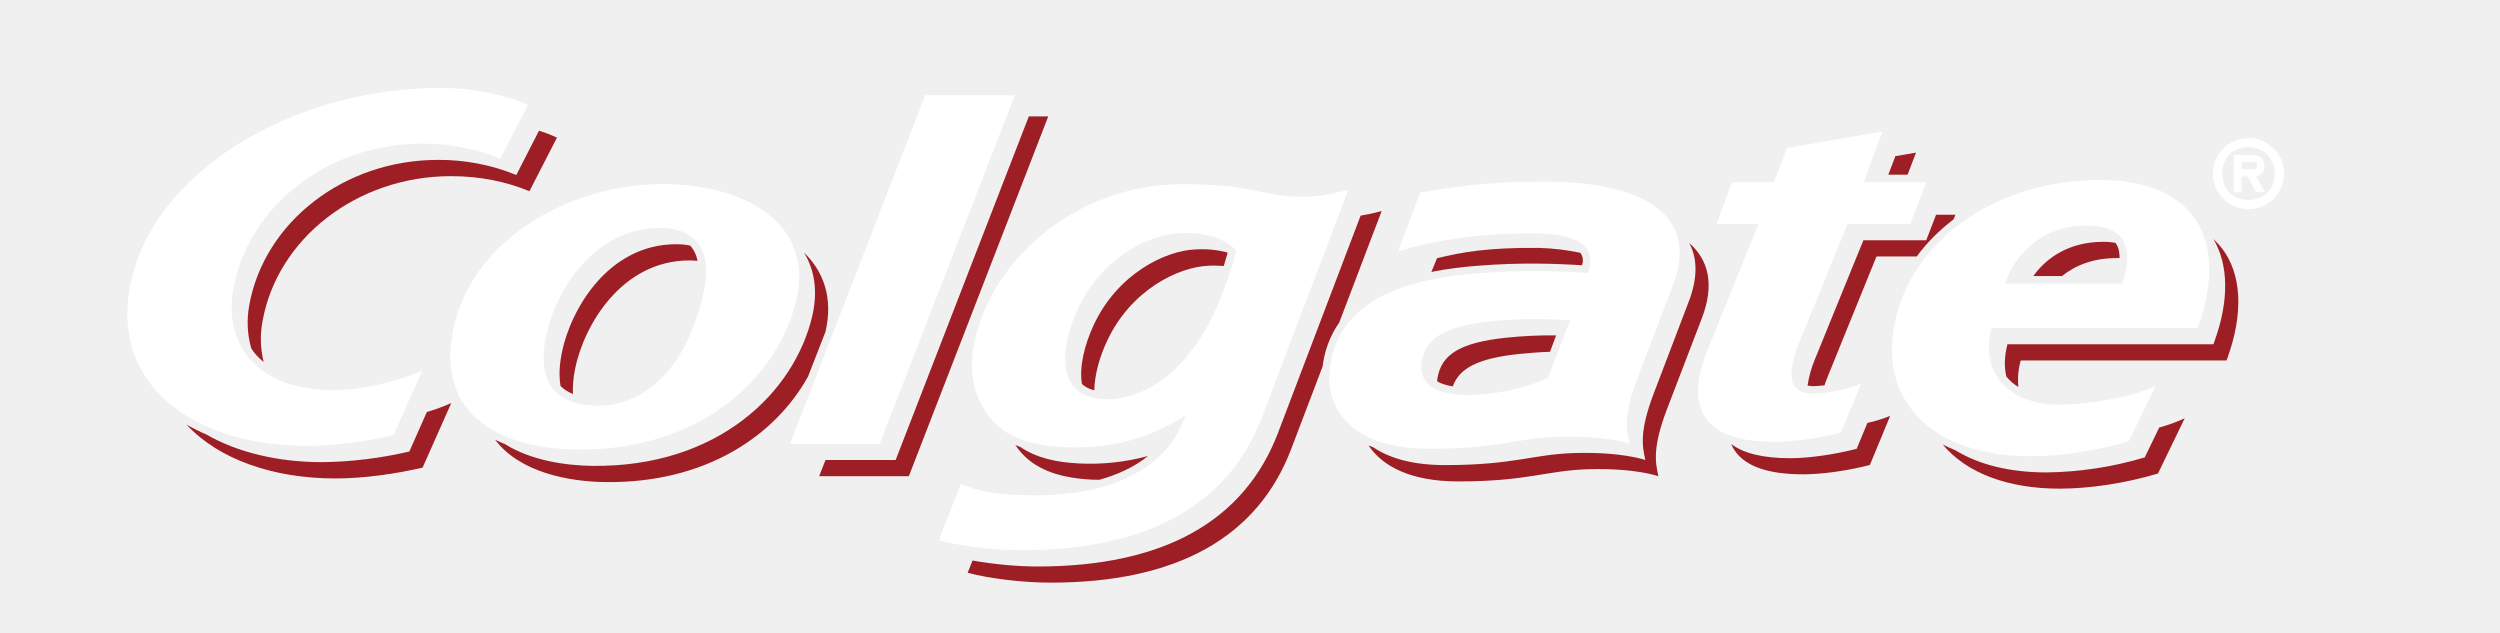
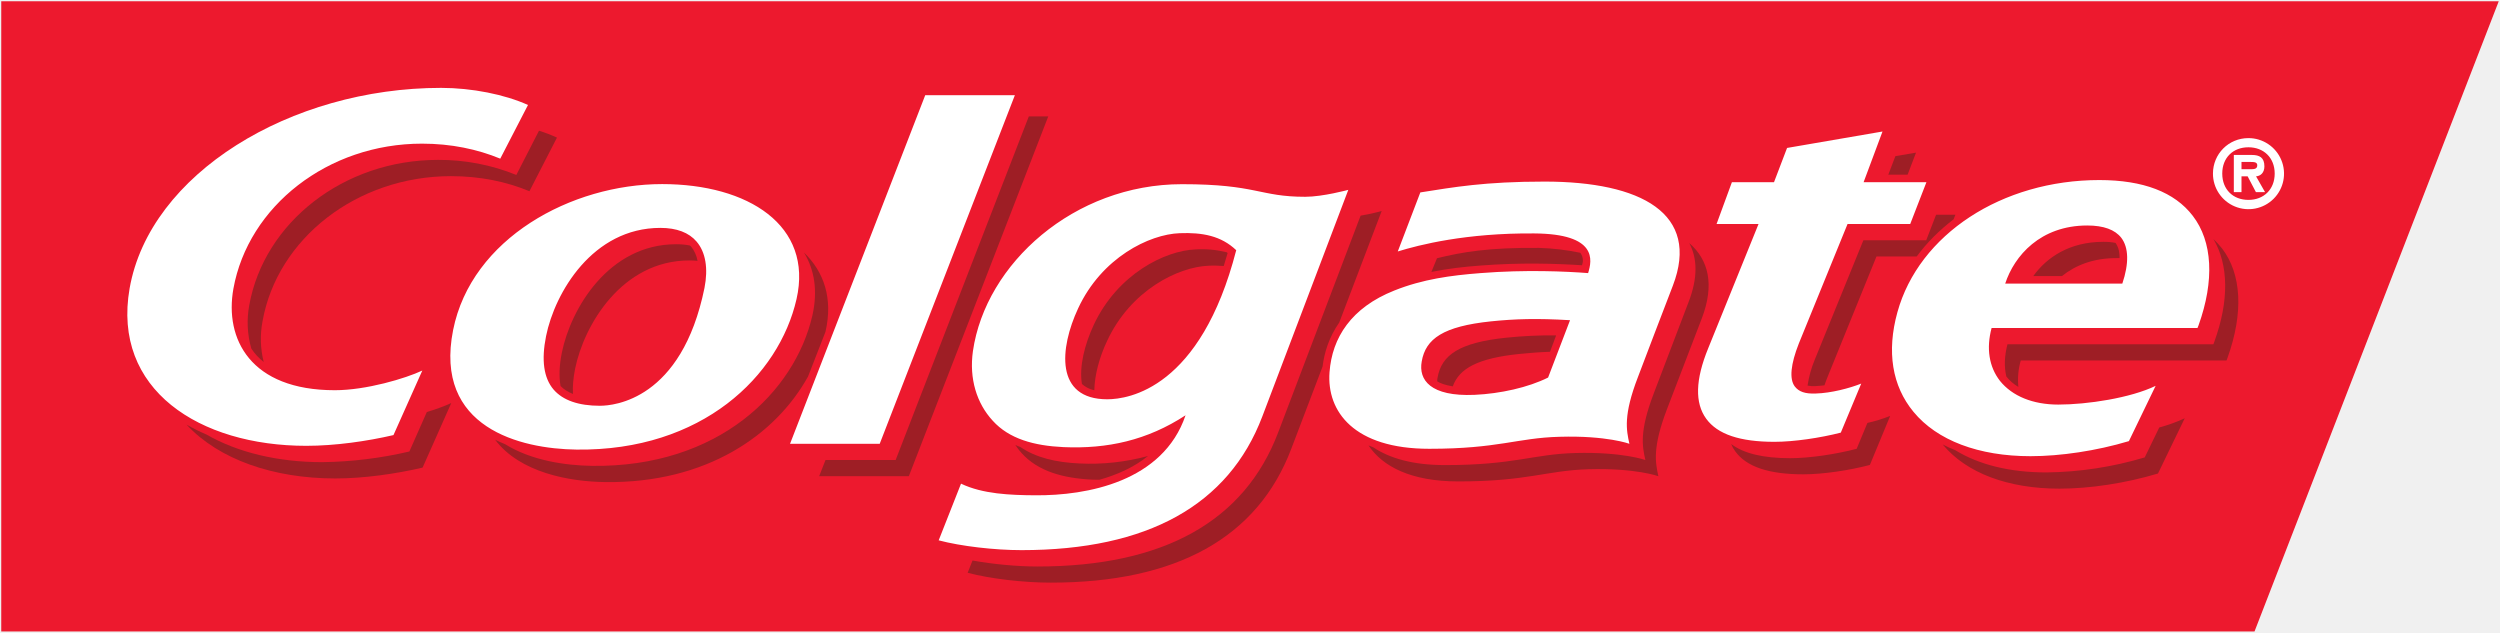
<svg xmlns="http://www.w3.org/2000/svg" width="1000" height="253.087">
  <defs>
    <clipPath id="a">
      <path d="M-17.35 665.35h182.88v-54.72H-17.35v54.72z" />
    </clipPath>
    <linearGradient id="k" x2="1" gradientTransform="scale(-384.2312 384.2312) rotate(-68.6 -.068 1.602)" gradientUnits="userSpaceOnUse">
      <stop offset="0" stop-color="#6e6b6c" />
      <stop offset=".571" stop-color="#fff" />
      <stop offset=".989" stop-color="#8a8889" />
      <stop offset="1" stop-color="#8a8889" />
    </linearGradient>
    <linearGradient id="l" x2="1" gradientTransform="matrix(316.6085 0 0 -316.6085 312.391 542.045)" gradientUnits="userSpaceOnUse">
      <stop offset="0" stop-color="#6e6b6c" />
      <stop offset=".571" stop-color="#fff" />
      <stop offset=".989" stop-color="#8a8889" />
      <stop offset="1" stop-color="#8a8889" />
    </linearGradient>
    <linearGradient id="m" x2="1" gradientTransform="scale(-142.945 142.945) rotate(-7 11.28 11.531)" gradientUnits="userSpaceOnUse">
      <stop offset="0" stop-color="#231f20" />
      <stop offset=".996" stop-color="#fff" />
      <stop offset="1" stop-color="#fff" />
    </linearGradient>
    <linearGradient id="b" x2="1" gradientTransform="matrix(473.4257 0 0 -473.4257 65.211 -74.382)" gradientUnits="userSpaceOnUse">
      <stop offset="0" stop-color="#fff" />
      <stop offset="1" stop-color="#fff" stop-opacity="0" />
    </linearGradient>
    <linearGradient id="n" x2="1" gradientTransform="scale(529.8056 -529.8056) rotate(-23.6 .078 -.664)" gradientUnits="userSpaceOnUse">
      <stop offset="0" stop-color="#231f20" />
      <stop offset=".996" stop-color="#fff" />
      <stop offset="1" stop-color="#fff" />
    </linearGradient>
    <linearGradient id="o" x2="1" gradientTransform="scale(-193.8837 193.8837) rotate(79.2 -1.796 .434)" gradientUnits="userSpaceOnUse">
      <stop offset="0" stop-color="#231f20" />
      <stop offset=".996" stop-color="#fff" />
      <stop offset="1" stop-color="#fff" />
    </linearGradient>
    <clipPath id="p">
      <path d="M0 0h612v684H0V0z" />
    </clipPath>
    <linearGradient id="q" x2="1" gradientTransform="matrix(.001 0 0 -.001 297 260.902)" gradientUnits="userSpaceOnUse">
      <stop offset="0" stop-color="#ba151b" />
      <stop offset=".659" stop-color="#ed1c24" />
      <stop offset=".659" stop-color="#ed1c24" />
      <stop offset="1" stop-color="#df1a21" />
    </linearGradient>
    <clipPath id="r">
      <path d="M60.061 272.749L48.31 231.541l.001-.001h64.953l11.75 41.208v.001H60.061zm10.155-5.894h41.497l-24.905-15.694-16.592 15.694zm-6.775-2.923l21.314-20.162 31.82 20.052-7.525-26.388H55.885l7.556 26.498z" />
    </clipPath>
    <clipPath id="c">
-       
+       <path d="M-7110.16 7289.88H7117.1V-6937.38H-7110.16V7289.88z" />
    </clipPath>
    <clipPath id="d">
      <path d="M138.272 236.372l-80.968-29.509-22.251 61.055 80.968 29.508 22.251-61.054z" />
    </clipPath>
    <clipPath id="e">
      <path d="M-.468-.668h1.77V.668h-1.77V-.668z" />
    </clipPath>
    <linearGradient id="f" x2="1" gradientTransform="scale(-48.67073 48.67073) rotate(-20.024 13.99 8.815)" gradientUnits="userSpaceOnUse">
      <stop offset="0" stop-color="#fff" stop-opacity="0" />
      <stop offset="1" stop-color="#fff" />
    </linearGradient>
    <mask id="s" width="1" height="1" x="0" y="0" maskUnits="userSpaceOnUse">
      <g clip-path="url(#c)">
        <g clip-path="url(#d)">
          <g clip-path="url(#e)">
            <path fill="url(#f)" d="M138.272 236.372l-80.968-29.509-22.251 61.055 80.968 29.508 22.251-61.054z" />
          </g>
        </g>
      </g>
    </mask>
    <clipPath id="t">
      <path d="M-.468-.668h1.77V.668h-1.77V-.668z" />
    </clipPath>
    <linearGradient id="u" x2="1" gradientTransform="scale(-48.67074 48.67074) rotate(-20.024 13.99 8.815)" gradientUnits="userSpaceOnUse">
      <stop offset="0" stop-color="#fff" />
      <stop offset="1" stop-color="#d3d2d2" />
    </linearGradient>
    <clipPath id="v">
      <path d="M0 0h612v684H0V0z" />
    </clipPath>
    <clipPath id="w">
      <path d="M0 0h612v684H0V0z" />
    </clipPath>
    <clipPath id="x">
      <path d="M0 0h612v684H0V0z" />
    </clipPath>
    <clipPath id="y">
      <path d="M0 0h612v684H0V0z" />
    </clipPath>
    <linearGradient id="g" x2="1" gradientTransform="rotate(-90 523.277 157.237) scale(64.93534)" gradientUnits="userSpaceOnUse">
      <stop offset="0" stop-color="#fff" />
      <stop offset="1" stop-color="#fff" stop-opacity="0" />
    </linearGradient>
    <clipPath id="h">
      <path d="M158.878 469.005h298.08v-298.08h-298.08v298.08z" />
    </clipPath>
    <clipPath id="i">
      <path d="M217.174 444.959h177.12v-185.76h-177.12v185.76z" />
    </clipPath>
    <clipPath id="z">
      <path d="M230.728 354.821c0-42.221 34.227-76.449 76.448-76.449 42.222 0 76.449 34.228 76.449 76.449s-34.227 76.449-76.449 76.449c-42.221 0-76.448-34.228-76.448-76.449" />
    </clipPath>
    <clipPath id="A">
      <path d="M-.112-.612h1.224V.612H-.112V-.612z" />
    </clipPath>
    <linearGradient id="B" x2="1" gradientTransform="scale(152.9369 -152.9369) rotate(75 2.766 -.177)" gradientUnits="userSpaceOnUse">
      <stop offset="0" stop-color="#636980" />
      <stop offset=".092" stop-color="#9a9cb0" />
      <stop offset=".092" stop-color="#9a9cb0" />
      <stop offset=".335" stop-color="#dae8ee" />
      <stop offset=".497" stop-color="#a3b3bb" />
      <stop offset=".838" stop-color="#4c3349" />
      <stop offset="1" stop-color="#93a4be" />
    </linearGradient>
    <clipPath id="j">
      <path d="M258.118 410.404H359.55v-40.5H258.118v40.5z" />
    </clipPath>
  </defs>
  <g clip-path="url(#r)" transform="matrix(1.25 0 0 -1.25 -27.4 906.903)">
    <g clip-path="url(#t)" mask="url(#s)">
      <path fill="url(#u)" d="M60.061 272.749L48.31 231.541l.001-.001h64.953l11.75 41.208v.001H60.061zm10.155-5.894h41.497l-24.905-15.694-16.592 15.694zm-6.775-2.923l21.314-20.162 31.82 20.052-7.525-26.388H55.885l7.556 26.498z" />
    </g>
  </g>
+   <path fill="#ed192e" d="M999.5.5H.5v252.087h901.307L999.5.5z" />
  <g clip-path="url(#v)" transform="matrix(13.33511 0 0 -13.33511 -297.136 7232.895)">
    <path fill="#fff" d="M88.662 537.189c0 .587.468 1.063 1.064 1.063a1.066 1.066 0 1 0-1.064-1.063m1.852 0c0 .474-.329.788-.788.788-.463 0-.785-.314-.785-.788 0-.476.322-.79.785-.79.46 0 .788.314.788.79m-.289-.558h-.274l-.249.475h-.184v-.475h-.23v1.116h.54c.234 0 .377-.08.377-.342 0-.188-.11-.29-.25-.3l.27-.474zm-.452.688c.116 0 .218 0 .218.118 0 .1-.102.1-.218.1h-.255v-.218h.255z" />
  </g>
  <path fill="#fff" d="M370.09 38.081l-54.073 139.432h35.871l54.06-139.432h-35.857z" />
  <g clip-path="url(#w)" transform="matrix(13.33511 0 0 -13.33511 -297.136 7232.895)">
    <path fill="#fff" d="M42.144 536.873c-2.724 0-5.721-1.63-6.27-4.377-.585-2.937 2.024-3.566 3.702-3.587 3.773-.046 6.074 2.213 6.599 4.515.503 2.209-1.45 3.449-4.031 3.449m-1.861-6.65c-.65 0-1.114.164-1.393.484-.3.349-.373.886-.228 1.607.264 1.305 1.399 3.245 3.428 3.245.49 0 .856-.14 1.087-.411.272-.316.352-.806.237-1.39-.686-3.364-2.727-3.534-3.131-3.534M64.886 536.623c.99.155 1.92.325 3.727.325 2.898 0 4.68-.958 3.847-3.125-.36-.934-.732-1.911-1.046-2.738-.444-1.151-.347-1.591-.256-2.002 0 0-.677.252-2.098.21-1.272-.033-1.822-.36-3.907-.36-2.253 0-3.08 1.117-2.99 2.298.076 1.036.652 1.937 1.945 2.45.85.34 1.702.454 2.587.522 1.357.108 2.571.05 3.224 0 .121.388.288 1.178-1.62 1.19-2.043.016-3.445-.342-4.089-.541l.676 1.77zm2.115-3.868c-1.423-.15-1.955-.517-2.073-1.203-.099-.55.256-1.058 1.585-1.001.768.034 1.614.222 2.206.519l.658 1.72c-.99.06-1.658.039-2.376-.035M61.434 536.492c-1.382 0-1.444.378-3.698.378-3.233 0-5.889-2.38-6.27-5.007-.117-.828.114-1.568.594-2.088.491-.544 1.238-.751 2.124-.792 1.311-.058 2.51.203 3.66.955-.675-1.996-2.965-2.413-4.51-2.4-.75.005-1.573.037-2.225.349l-.67-1.7c.67-.178 1.677-.294 2.486-.294 3.778 0 6.211 1.35 7.221 4.008l2.58 6.799s-.766-.208-1.292-.208m-5.939-6.074c-1.573 0-1.43 1.529-.875 2.723.706 1.525 2.135 2.226 3.048 2.259.676.026 1.242-.076 1.696-.51-1.067-4.145-3.227-4.472-3.869-4.472M34.95 531.28c-.5-.236-1.682-.59-2.624-.59-2.534 0-3.312 1.54-3.043 3.044.446 2.474 2.833 4.352 5.657 4.352.875 0 1.658-.166 2.348-.45l.832 1.61c-.695.315-1.684.513-2.607.513-4.517 0-8.741-2.578-9.343-6.015-.531-3.034 2.09-4.722 5.3-4.722.864 0 1.82.137 2.615.322l.865 1.936zM78.183 536.93l.567 1.52-2.863-.493-.392-1.028h-1.263l-.46-1.254h1.259l-1.51-3.728c-.386-.943-.403-1.64-.06-2.112.34-.468 1.012-.693 2.048-.693.58 0 1.374.117 1.99.276l.613 1.471c-.35-.14-.907-.286-1.363-.298-.322-.014-.51.055-.63.211-.171.226-.121.674.12 1.287l1.462 3.586h1.88l.486 1.254h-1.884zM86.944 530.822c-.75-.365-2.054-.563-2.923-.563-.758 0-1.378.252-1.747.71-.33.423-.415.978-.252 1.587h6.176l.032.08c.482 1.346.421 2.514-.174 3.286-.543.71-1.487 1.072-2.801 1.072-2.925 0-5.413-1.63-6.058-3.964-.327-1.18-.16-2.212.482-2.988.708-.86 1.958-1.331 3.51-1.331.896 0 1.98.16 2.952.452l.802 1.659zm-2.054 4.809c.493 0 .834-.126 1.023-.37.223-.293.234-.77.03-1.374H82.43c.272.833 1.055 1.744 2.462 1.744" />
  </g>
  <path fill="#9e1e25" d="M411.53 46.554l-53.274 137.458h-28.057l-2.534 6.468h35.871l55.768-143.926h-7.774z" />
  <g clip-path="url(#x)" transform="matrix(13.33511 0 0 -13.33511 -297.136 7232.895)">
    <path fill="#9e1e25" d="M67.478 532.267c-1.425-.146-1.956-.52-2.075-1.202-.01-.036-.01-.073-.01-.11.097-.06.252-.115.467-.15.193.54.754.847 2.01.974.304.03.594.053.906.064.06.165.125.34.184.492-.544.005-1.007-.02-1.481-.068M39.137 531.825c-.08-.39-.09-.728-.04-1.01.098-.1.219-.176.372-.238-.014.226.009.48.065.762.266 1.301 1.398 3.244 3.429 3.244.085 0 .164-.005.243-.013a.95.95 0 0 1-.197.433c-.01.01-.025.016-.033.028-.13.025-.26.038-.412.038-2.03 0-3.16-1.94-3.427-3.244M62.455 532.722l1.272 3.344s-.287-.083-.632-.14l-2.475-6.509c-1.013-2.662-3.439-4.015-7.222-4.015-.61 0-1.338.07-1.944.18l-.146-.368c.671-.18 1.681-.296 2.49-.296 3.778 0 6.206 1.353 7.216 4.011l.94 2.47c.051.415.192.881.501 1.323M65.386 534.649l-.168-.411c.498.1.981.155 1.454.19 1.215.096 2.3.06 3.065.01.008.044.026.089.026.128a.39.39 0 0 1-.073.24c-.002.004-.002.006-.007.007a7.04 7.04 0 0 1-1.239.146c-1.519.014-2.3-.125-3.058-.31M59.075 534.829a3.089 3.089 0 0 1-.934.084c-.905-.034-2.336-.734-3.05-2.262-.273-.586-.443-1.252-.355-1.775a.816.816 0 0 1 .371-.188c.01.465.155.996.382 1.476.707 1.529 2.14 2.226 3.047 2.26.158.01.311 0 .454-.008.04.128.075.257.116.39-.01.01-.02.015-.03.023" />
    <path fill="#9e1e25" d="M52.93 528.8c.49-.542 1.24-.752 2.125-.793.07-.003.135-.003.206-.003.508.142 1.029.366 1.458.713a6.595 6.595 0 0 0-2.061-.224c-.695.032-1.301.172-1.768.494a1.328 1.328 0 0 0-.152.059c.058-.086.119-.168.192-.246M38.45 538.474l-.68-1.327a6.147 6.147 0 0 1-2.35.452c-2.831 0-5.213-1.878-5.66-4.354a2.833 2.833 0 0 1 .06-1.304 1.615 1.615 0 0 1 .372-.403 2.822 2.822 0 0 0-.035 1.219c.44 2.478 2.827 4.354 5.653 4.354.873 0 1.659-.164 2.353-.452l.826 1.608a4.445 4.445 0 0 1-.538.207M34.562 528.852a12.092 12.092 0 0 0-2.616-.32c-1.315 0-2.532.288-3.473.83a5.515 5.515 0 0 0-.596.297c.973-1.052 2.618-1.616 4.462-1.616.863 0 1.824.14 2.619.325l.86 1.936a5.858 5.858 0 0 0-.732-.267l-.524-1.184z" />
  </g>
  <path fill="#9e1e25" d="M758.153 62.454l-2.827 7.4h7.721l3.36-8.8-8.254 1.4z" />
  <g clip-path="url(#y)" transform="matrix(13.33511 0 0 -13.33511 -297.136 7232.895)">
    <path fill="#9e1e25" d="M77.975 528.933c-.616-.162-1.41-.282-1.99-.282-.815 0-1.397.141-1.774.425a.921.921 0 0 1 .12-.217c.335-.467 1.012-.692 2.046-.692.584 0 1.377.118 1.994.281l.606 1.464v.006a4.4 4.4 0 0 0-.68-.209l-.322-.776zM72.95 535.108c.251-.462.262-1.05-.016-1.77-.357-.934-.73-1.911-1.044-2.74-.44-1.15-.345-1.594-.253-2.002 0 0-.688.249-2.108.21-1.267-.034-1.817-.362-3.902-.362-.964 0-1.663.205-2.15.532-.047.022-.098.039-.145.058.417-.626 1.265-1.08 2.692-1.08 2.083 0 2.633.327 3.905.366 1.418.04 2.098-.21 2.098-.21-.088.408-.185.849.255 2.004.318.823.69 1.799 1.05 2.737.382 1.002.206 1.747-.383 2.257M47.044 532.444v.002c.23.997-.046 1.795-.646 2.375.313-.513.42-1.145.253-1.888-.53-2.3-2.824-4.56-6.603-4.512-.81.01-1.836.163-2.614.65-.1.038-.205.088-.3.133.746-.988 2.224-1.257 3.313-1.27 3.024-.036 5.1 1.41 6.073 3.167l.524 1.343zM80.882 535.816l.055.138h-.58l-.296-.767h-1.885c-.219-.532-1.46-3.586-1.46-3.585a3.224 3.224 0 0 1-.214-.773.854.854 0 0 1 .235-.016c.09.004.182.014.272.024.031.09.062.18.103.276 0 0 1.243 3.055 1.457 3.588h1.207c.305.416.68.789 1.106 1.115M85.74 535.109a1.822 1.822 0 0 1-.371.032c-1.002 0-1.692-.462-2.097-1.028h.86c.399.322.937.54 1.633.54h.095v.006c0 .046 0 .095-.007.135a.64.64 0 0 1-.112.315M88.93 534.948a2.85 2.85 0 0 1-.255.278c.457-.77.476-1.85.03-3.077l-.03-.081h-6.177c-.09-.345-.104-.672-.034-.966.047-.06.1-.113.155-.165a1.577 1.577 0 0 1 .206-.149 2.12 2.12 0 0 0 .072.794h6.172l.03.08c.484 1.347.425 2.512-.168 3.286M86.616 528.675a10.693 10.693 0 0 0-2.95-.451c-1.09 0-2.021.229-2.731.666-.134.053-.26.11-.38.173.71-.857 1.956-1.326 3.506-1.326.895 0 1.973.16 2.952.454l.802 1.657a4.848 4.848 0 0 0-.764-.276l-.435-.897z" />
  </g>
  <g clip-path="url(#z)" transform="matrix(1.25 0 0 -1.25 -27.4 906.903)">
    <g clip-path="url(#A)">
      <path fill="url(#B)" d="M230.728 354.821c0-42.221 34.227-76.449 76.448-76.449 42.222 0 76.449 34.228 76.449 76.449s-34.227 76.449-76.449 76.449c-42.221 0-76.448-34.228-76.448-76.449" />
    </g>
  </g>
</svg>
